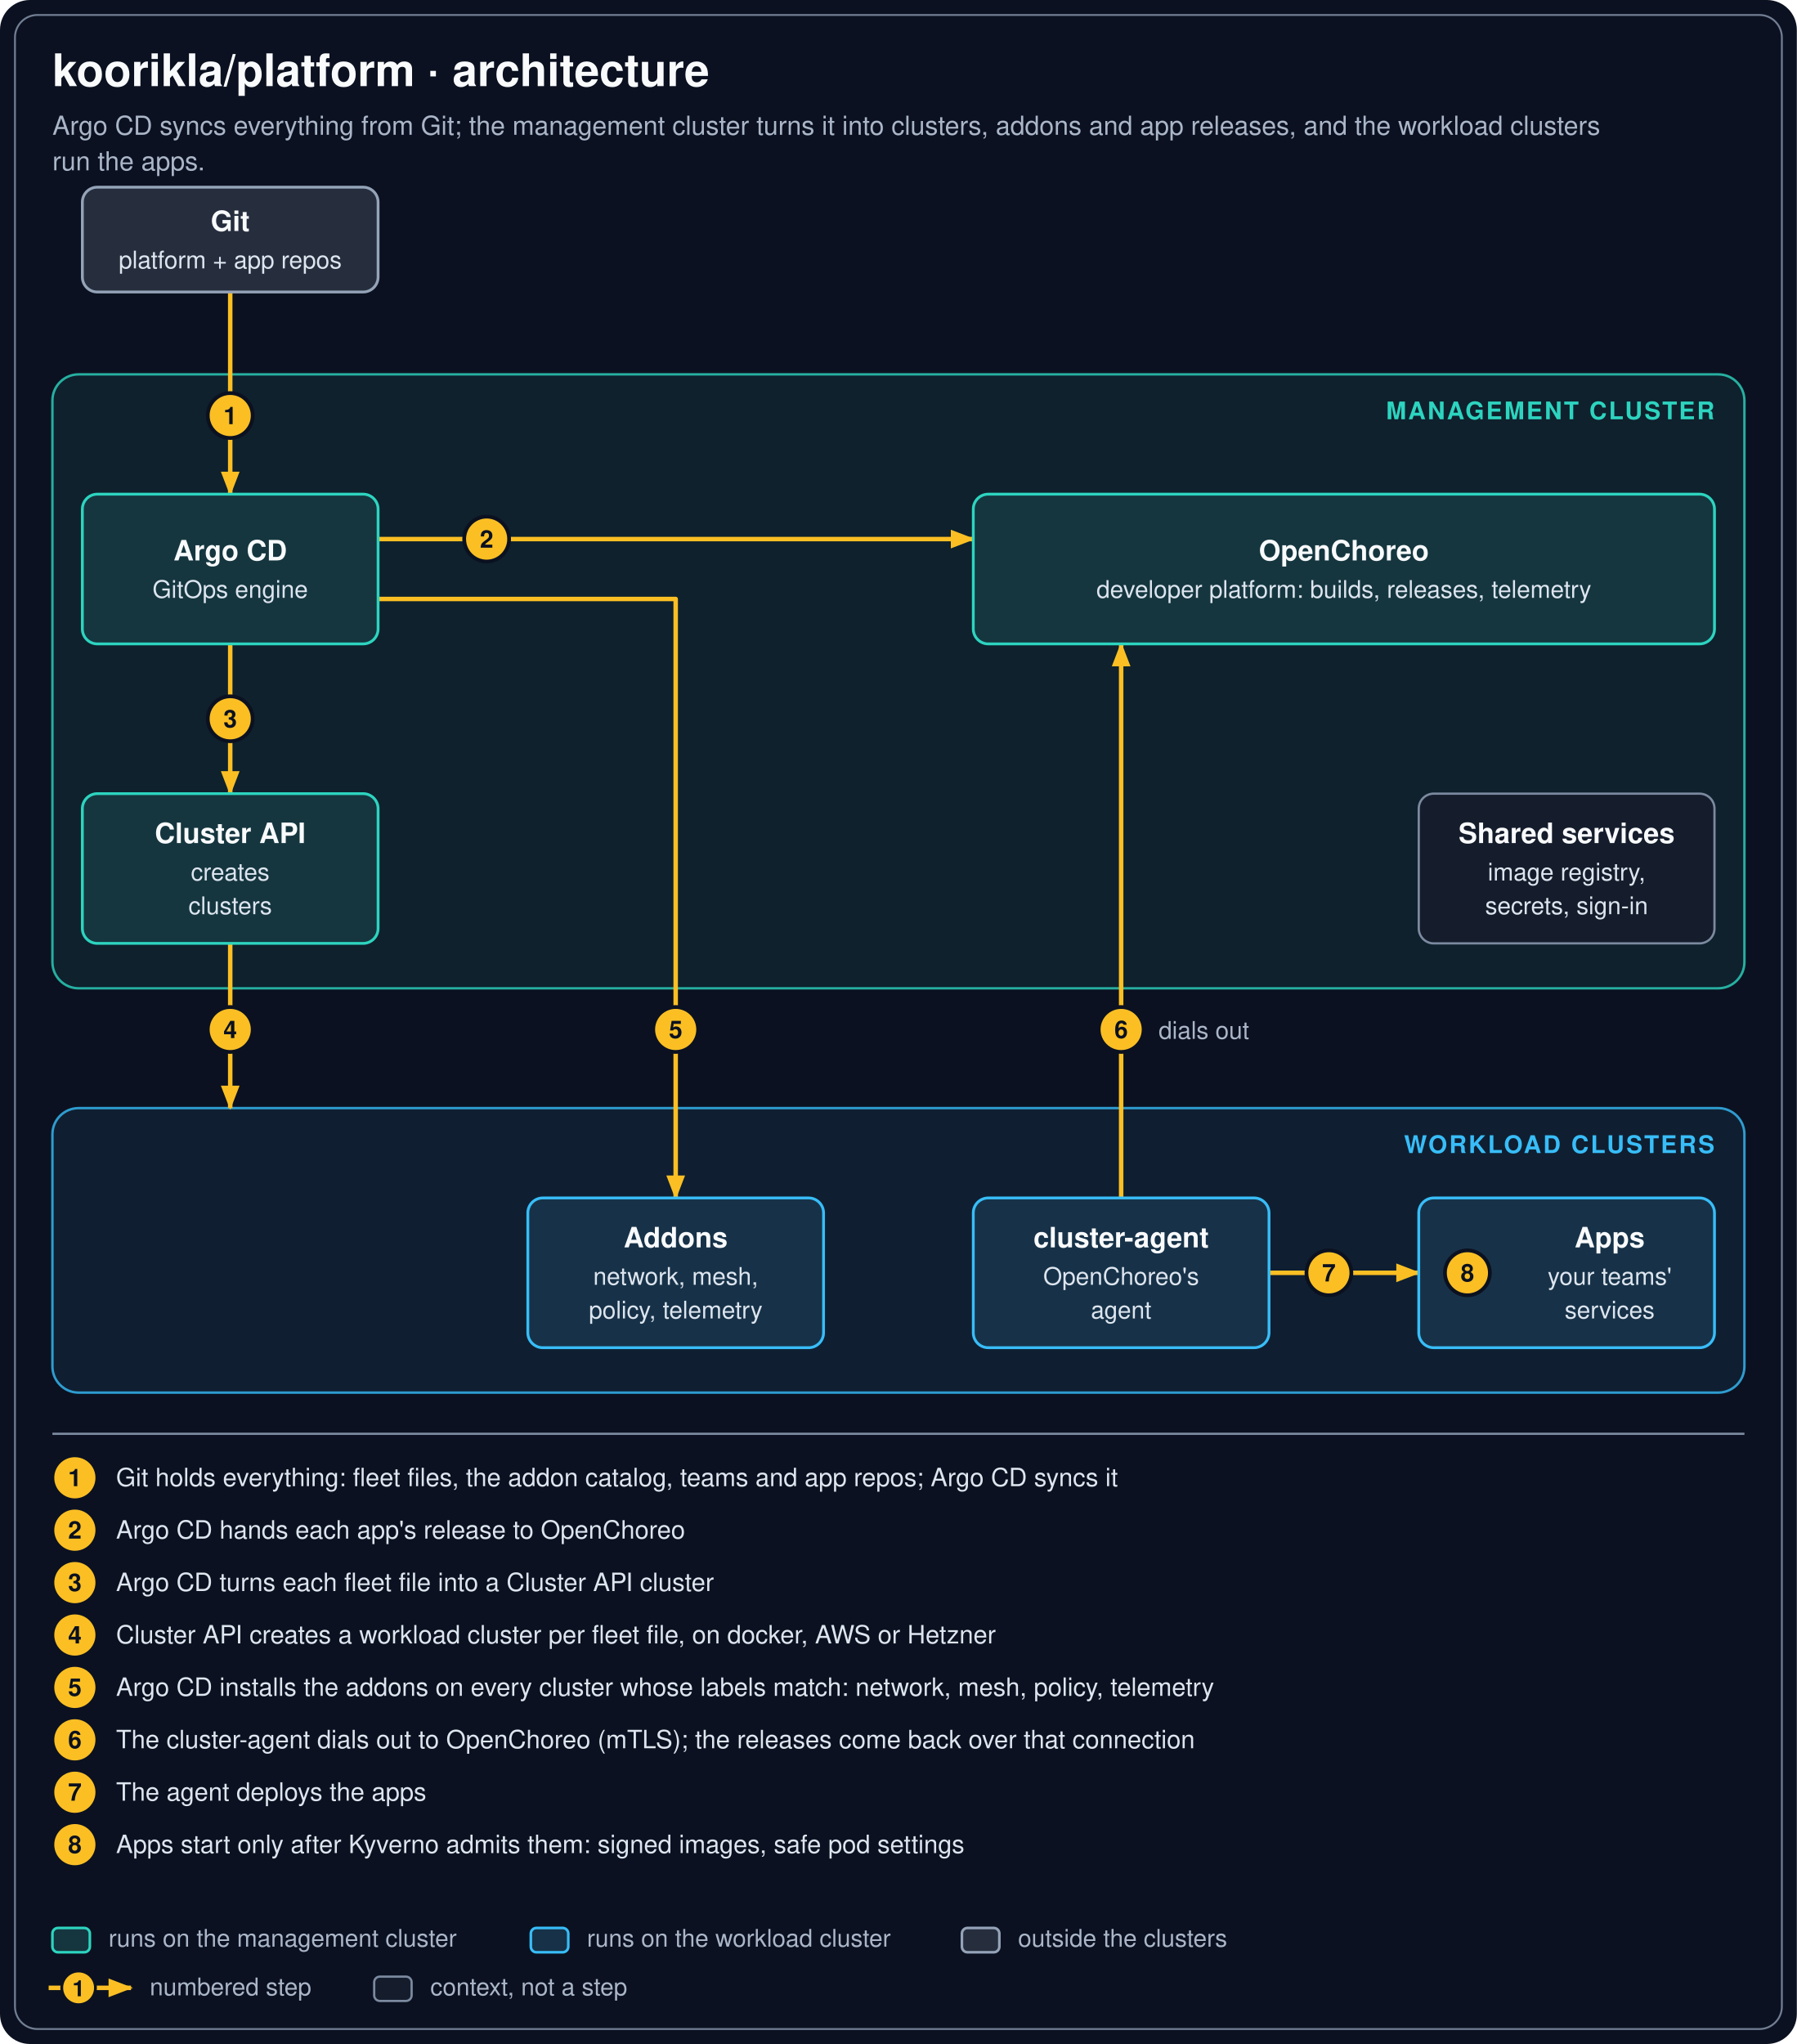
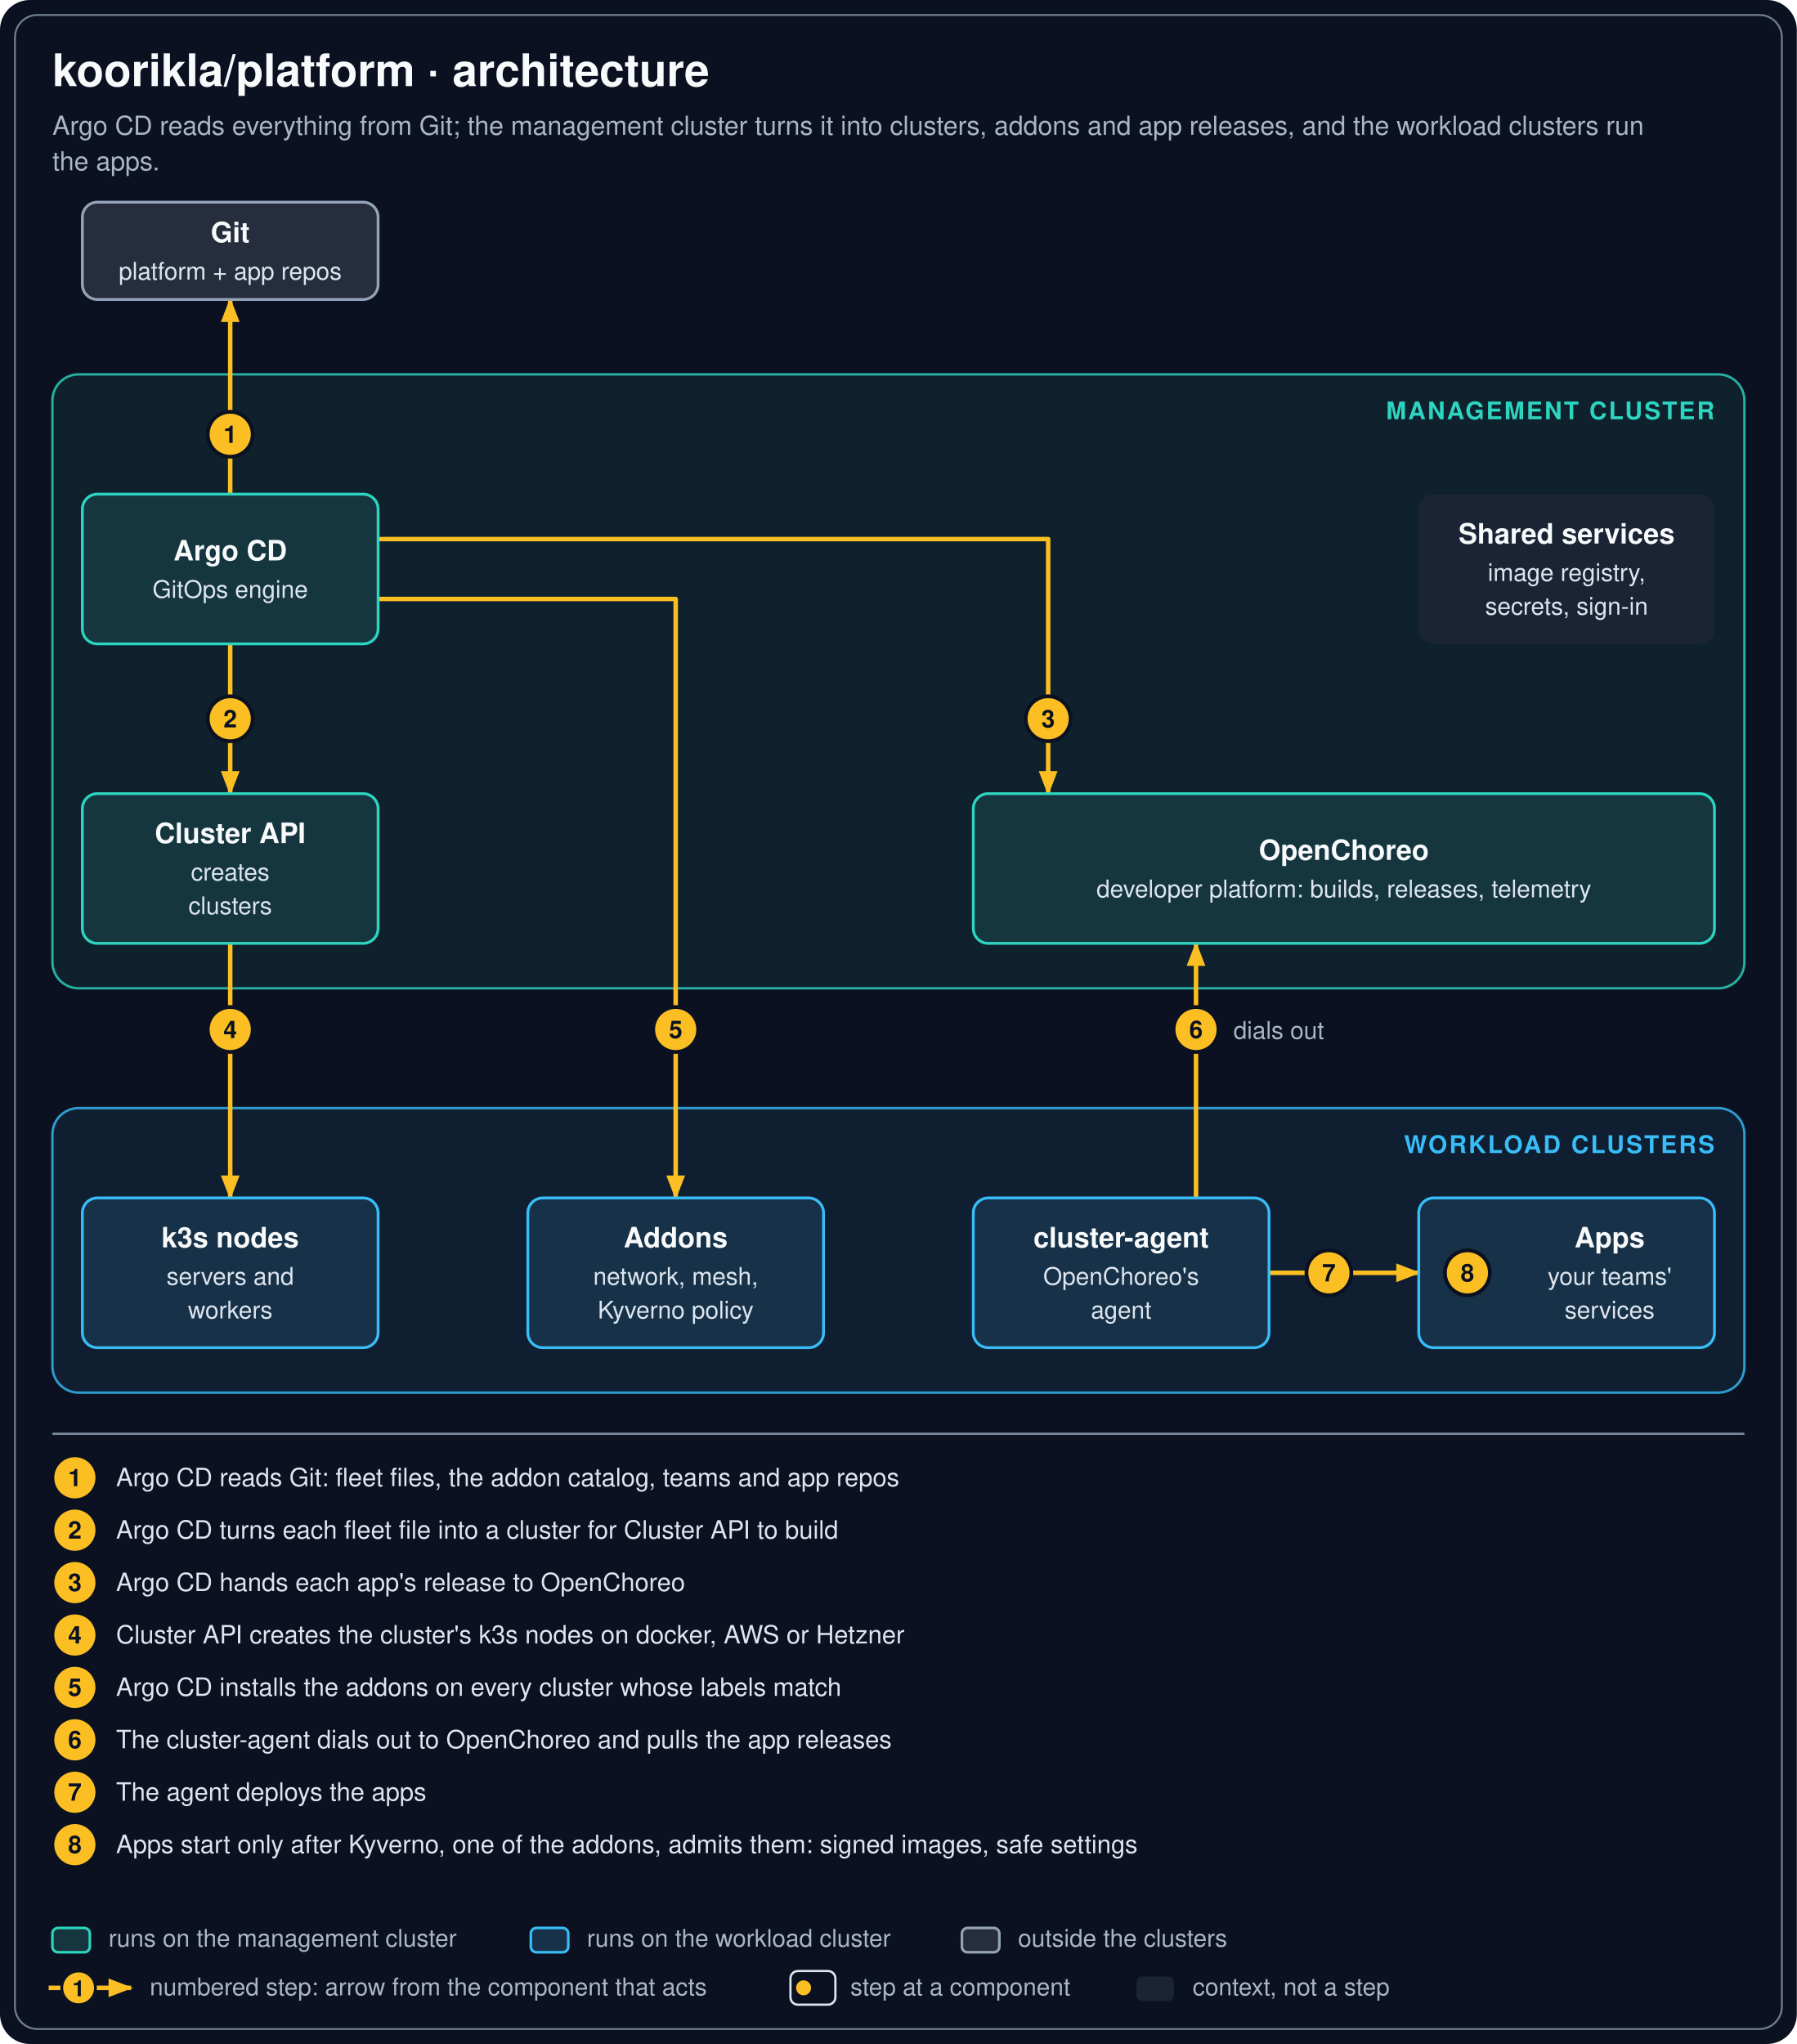
<svg xmlns="http://www.w3.org/2000/svg" width="960" height="1092" viewBox="0 0 960 1092" role="img" aria-label="koorikla/platform · architecture">
  <style>.s{font-family:'Segoe UI','Helvetica Neue',Helvetica,Arial,'Liberation Sans',sans-serif}.m{font-family:'JetBrains Mono',SFMono-Regular,Menlo,Consolas,'Liberation Mono',monospace}.fx{fill:none;stroke-width:3.4;stroke-linecap:round;stroke-dasharray:4 10;opacity:0;animation:fxdash .9s linear infinite,fxseq 10.20s linear infinite both}@keyframes fxdash{to{stroke-dashoffset:-14}}@keyframes fxseq{0%{opacity:0}3%{opacity:1}25.9%{opacity:1}30.9%{opacity:0}100%{opacity:0}}@media (prefers-reduced-motion:reduce){.fx{animation:none;opacity:0}}</style>
  <defs>
    <marker id="ahfbbf24" markerWidth="13" markerHeight="10" refX="12" refY="5" orient="auto" markerUnits="userSpaceOnUse">
      <path d="M0,0 L13,5 L0,10 z" fill="#fbbf24" />
    </marker>
    <marker id="asfbbf24" markerWidth="13" markerHeight="10" refX="1" refY="5" orient="auto" markerUnits="userSpaceOnUse">
      <path d="M13,0 L0,5 L13,10 z" fill="#fbbf24" />
    </marker>
  </defs>
  <rect width="960" height="1092" rx="16" fill="#0b1120" />
  <rect x="8" y="8" width="944" height="1076" rx="12" fill="none" stroke="#8b9ab0" stroke-opacity=".8" />
  <rect x="28" y="200" width="904" height="328" rx="14" fill="#0e212d" stroke="#2dd4bf" stroke-opacity=".8" stroke-width="1.3" />
  <text class="s" x="916.0" y="224.0" font-size="13" fill="#2dd4bf" font-weight="700" text-anchor="end" letter-spacing="1.0">MANAGEMENT CLUSTER</text>
  <rect x="28" y="592" width="904" height="152" rx="14" fill="#0f1f31" stroke="#38bdf8" stroke-opacity=".8" stroke-width="1.3" />
  <text class="s" x="916.0" y="616.0" font-size="13" fill="#38bdf8" font-weight="700" text-anchor="end" letter-spacing="1.0">WORKLOAD CLUSTERS</text>
-   <path d="M 123.0 156.0 L 123.0 264.0" fill="none" stroke="#fbbf24" stroke-width="2.4" stroke-linejoin="round" marker-end="url(#ahfbbf24)" />
-   <path d="M 202.0 288.0 L 520.0 288.0" fill="none" stroke="#fbbf24" stroke-width="2.4" stroke-linejoin="round" marker-end="url(#ahfbbf24)" />
+   <path d="M 123.0 264.0 L 123.0 160.0" fill="none" stroke="#fbbf24" stroke-width="2.4" stroke-linejoin="round" marker-end="url(#ahfbbf24)" />
  <path d="M 123.0 344.0 L 123.0 424.0" fill="none" stroke="#fbbf24" stroke-width="2.4" stroke-linejoin="round" marker-end="url(#ahfbbf24)" />
-   <path d="M 123.0 504.0 L 123.0 592.0" fill="none" stroke="#fbbf24" stroke-width="2.4" stroke-linejoin="round" marker-end="url(#ahfbbf24)" />
+   <path d="M 202.0 288.0 L 560.0 288.0 L 560.0 424.0" fill="none" stroke="#fbbf24" stroke-width="2.4" stroke-linejoin="round" marker-end="url(#ahfbbf24)" />
+   <path d="M 123.0 504.0 L 123.0 640.0" fill="none" stroke="#fbbf24" stroke-width="2.4" stroke-linejoin="round" marker-end="url(#ahfbbf24)" />
  <path d="M 202.0 320.0 L 361.0 320.0 L 361.0 640.0" fill="none" stroke="#fbbf24" stroke-width="2.4" stroke-linejoin="round" marker-end="url(#ahfbbf24)" />
-   <path d="M 599.0 640.0 L 599.0 344.0" fill="none" stroke="#fbbf24" stroke-width="2.4" stroke-linejoin="round" marker-end="url(#ahfbbf24)" />
+   <path d="M 639.0 640.0 L 639.0 504.0" fill="none" stroke="#fbbf24" stroke-width="2.4" stroke-linejoin="round" marker-end="url(#ahfbbf24)" />
  <path d="M 678.0 680.0 L 758.0 680.0" fill="none" stroke="#fbbf24" stroke-width="2.4" stroke-linejoin="round" marker-end="url(#ahfbbf24)" />
-   <path class="fx" d="M 123.0 156.0 L 123.0 264.0" stroke="#fde5a7" style="animation-delay:0s,0.00s" />
-   <path class="fx" d="M 202.0 288.0 L 520.0 288.0" stroke="#fde5a7" style="animation-delay:0s,1.10s" />
-   <path class="fx" d="M 123.0 344.0 L 123.0 424.0" stroke="#fde5a7" style="animation-delay:0s,2.20s" />
-   <path class="fx" d="M 123.0 504.0 L 123.0 592.0" stroke="#fde5a7" style="animation-delay:0s,3.30s" />
+   <path class="fx" d="M 123.0 264.0 L 123.0 160.0" stroke="#fde5a7" style="animation-delay:0s,0.00s" />
+   <path class="fx" d="M 123.0 344.0 L 123.0 424.0" stroke="#fde5a7" style="animation-delay:0s,1.10s" />
+   <path class="fx" d="M 202.0 288.0 L 560.0 288.0 L 560.0 424.0" stroke="#fde5a7" style="animation-delay:0s,2.20s" />
+   <path class="fx" d="M 123.0 504.0 L 123.0 640.0" stroke="#fde5a7" style="animation-delay:0s,3.30s" />
  <path class="fx" d="M 202.0 320.0 L 361.0 320.0 L 361.0 640.0" stroke="#fde5a7" style="animation-delay:0s,4.40s" />
-   <path class="fx" d="M 599.0 640.0 L 599.0 344.0" stroke="#fde5a7" style="animation-delay:0s,5.50s" />
+   <path class="fx" d="M 639.0 640.0 L 639.0 504.0" stroke="#fde5a7" style="animation-delay:0s,5.50s" />
  <path class="fx" d="M 678.0 680.0 L 758.0 680.0" stroke="#fde5a7" style="animation-delay:0s,6.60s" />
-   <rect x="44" y="100" width="158" height="56" rx="8" fill="#262e3e" stroke="#94a3b8" stroke-width="1.5" />
-   <text class="s" x="123.0" y="123.4" font-size="15" fill="#f8fafc" font-weight="600" text-anchor="middle">Git</text>
-   <text class="s" x="123.0" y="143.4" font-size="13" fill="#dde5ef" text-anchor="middle">platform + app repos</text>
+   <rect x="44" y="108" width="158" height="52" rx="8" fill="#262e3e" stroke="#94a3b8" stroke-width="1.5" />
+   <text class="s" x="123.0" y="129.4" font-size="15" fill="#f8fafc" font-weight="600" text-anchor="middle">Git</text>
+   <text class="s" x="123.0" y="149.4" font-size="13" fill="#dde5ef" text-anchor="middle">platform + app repos</text>
  <rect x="44" y="264" width="158" height="80" rx="8" fill="#15363f" stroke="#2dd4bf" stroke-width="1.5" />
  <text class="s" x="123.0" y="299.4" font-size="15" fill="#f8fafc" font-weight="600" text-anchor="middle">Argo CD</text>
  <text class="s" x="123.0" y="319.4" font-size="13" fill="#dde5ef" text-anchor="middle">GitOps engine</text>
-   <rect x="520" y="264" width="396" height="80" rx="8" fill="#15363f" stroke="#2dd4bf" stroke-width="1.5" />
-   <text class="s" x="718.0" y="299.4" font-size="15" fill="#f8fafc" font-weight="600" text-anchor="middle">OpenChoreo</text>
-   <text class="s" x="718.0" y="319.4" font-size="13" fill="#dde5ef" text-anchor="middle">developer platform: builds, releases, telemetry</text>
+   <rect x="758" y="264" width="158" height="80" rx="8" fill="#1b2434" stroke="none" stroke-width="0" />
+   <text class="s" x="837.0" y="290.4" font-size="15" fill="#f8fafc" font-weight="600" text-anchor="middle">Shared services</text>
+   <text class="s" x="837.0" y="310.4" font-size="13" fill="#dde5ef" text-anchor="middle">image registry,</text>
+   <text class="s" x="837.0" y="328.4" font-size="13" fill="#dde5ef" text-anchor="middle">secrets, sign-in</text>
  <rect x="44" y="424" width="158" height="80" rx="8" fill="#15363f" stroke="#2dd4bf" stroke-width="1.5" />
  <text class="s" x="123.0" y="450.4" font-size="15" fill="#f8fafc" font-weight="600" text-anchor="middle">Cluster API</text>
  <text class="s" x="123.0" y="470.4" font-size="13" fill="#dde5ef" text-anchor="middle">creates</text>
  <text class="s" x="123.0" y="488.4" font-size="13" fill="#dde5ef" text-anchor="middle">clusters</text>
-   <rect x="758" y="424" width="158" height="80" rx="8" fill="#151d2c" stroke="#7c8aa0" stroke-width="1.2" />
-   <text class="s" x="837.0" y="450.4" font-size="15" fill="#f8fafc" font-weight="600" text-anchor="middle">Shared services</text>
-   <text class="s" x="837.0" y="470.4" font-size="13" fill="#dde5ef" text-anchor="middle">image registry,</text>
-   <text class="s" x="837.0" y="488.4" font-size="13" fill="#dde5ef" text-anchor="middle">secrets, sign-in</text>
+   <rect x="520" y="424" width="396" height="80" rx="8" fill="#15363f" stroke="#2dd4bf" stroke-width="1.5" />
+   <text class="s" x="718.0" y="459.4" font-size="15" fill="#f8fafc" font-weight="600" text-anchor="middle">OpenChoreo</text>
+   <text class="s" x="718.0" y="479.4" font-size="13" fill="#dde5ef" text-anchor="middle">developer platform: builds, releases, telemetry</text>
+   <rect x="44" y="640" width="158" height="80" rx="8" fill="#173248" stroke="#38bdf8" stroke-width="1.5" />
+   <text class="s" x="123.0" y="666.4" font-size="15" fill="#f8fafc" font-weight="600" text-anchor="middle">k3s nodes</text>
+   <text class="s" x="123.0" y="686.4" font-size="13" fill="#dde5ef" text-anchor="middle">servers and</text>
+   <text class="s" x="123.0" y="704.4" font-size="13" fill="#dde5ef" text-anchor="middle">workers</text>
  <rect x="282" y="640" width="158" height="80" rx="8" fill="#173248" stroke="#38bdf8" stroke-width="1.5" />
  <text class="s" x="361.0" y="666.4" font-size="15" fill="#f8fafc" font-weight="600" text-anchor="middle">Addons</text>
  <text class="s" x="361.0" y="686.4" font-size="13" fill="#dde5ef" text-anchor="middle">network, mesh,</text>
-   <text class="s" x="361.0" y="704.4" font-size="13" fill="#dde5ef" text-anchor="middle">policy, telemetry</text>
+   <text class="s" x="361.0" y="704.4" font-size="13" fill="#dde5ef" text-anchor="middle">Kyverno policy</text>
  <rect x="520" y="640" width="158" height="80" rx="8" fill="#173248" stroke="#38bdf8" stroke-width="1.5" />
  <text class="s" x="599.0" y="666.4" font-size="15" fill="#f8fafc" font-weight="600" text-anchor="middle">cluster-agent</text>
  <text class="s" x="599.0" y="686.4" font-size="13" fill="#dde5ef" text-anchor="middle">OpenChoreo's</text>
  <text class="s" x="599.0" y="704.4" font-size="13" fill="#dde5ef" text-anchor="middle">agent</text>
  <rect x="758" y="640" width="158" height="80" rx="8" fill="#173248" stroke="#38bdf8" stroke-width="1.5" />
  <text class="s" x="860.0" y="666.4" font-size="15" fill="#f8fafc" font-weight="600" text-anchor="middle">Apps</text>
  <text class="s" x="860.0" y="686.4" font-size="13" fill="#dde5ef" text-anchor="middle">your teams'</text>
  <text class="s" x="860.0" y="704.4" font-size="13" fill="#dde5ef" text-anchor="middle">services</text>
  <text class="s" x="28.0" y="46.0" font-size="24" fill="#f8fafc" font-weight="700">koorikla/platform · architecture</text>
-   <text class="s" x="28.0" y="72.0" font-size="14" fill="#aab6c8">Argo CD syncs everything from Git; the management cluster turns it into clusters, addons and app releases, and the workload clusters</text>
-   <text class="s" x="28.0" y="91.0" font-size="14" fill="#aab6c8">run the apps.</text>
+   <text class="s" x="28.0" y="72.0" font-size="14" fill="#aab6c8">Argo CD reads everything from Git; the management cluster turns it into clusters, addons and app releases, and the workload clusters run</text>
+   <text class="s" x="28.0" y="91.0" font-size="14" fill="#aab6c8">the apps.</text>
  <circle cx="784.0" cy="680.0" r="12" fill="#fbbf24" stroke="#0b1120" stroke-width="2" />
  <text class="s" x="784.0" y="684.6" font-size="13" font-weight="700" fill="#0b1120" text-anchor="middle">8</text>
-   <circle cx="123.0" cy="222.0" r="12" fill="#fbbf24" stroke="#0b1120" stroke-width="2" />
-   <text class="s" x="123.0" y="226.6" font-size="13" font-weight="700" fill="#0b1120" text-anchor="middle">1</text>
-   <circle cx="260.0" cy="288.0" r="12" fill="#fbbf24" stroke="#0b1120" stroke-width="2" />
-   <text class="s" x="260.0" y="292.6" font-size="13" font-weight="700" fill="#0b1120" text-anchor="middle">2</text>
+   <circle cx="123.0" cy="232.0" r="12" fill="#fbbf24" stroke="#0b1120" stroke-width="2" />
+   <text class="s" x="123.0" y="236.6" font-size="13" font-weight="700" fill="#0b1120" text-anchor="middle">1</text>
  <circle cx="123.0" cy="384.0" r="12" fill="#fbbf24" stroke="#0b1120" stroke-width="2" />
-   <text class="s" x="123.0" y="388.6" font-size="13" font-weight="700" fill="#0b1120" text-anchor="middle">3</text>
+   <text class="s" x="123.0" y="388.6" font-size="13" font-weight="700" fill="#0b1120" text-anchor="middle">2</text>
+   <circle cx="560.0" cy="384.0" r="12" fill="#fbbf24" stroke="#0b1120" stroke-width="2" />
+   <text class="s" x="560.0" y="388.6" font-size="13" font-weight="700" fill="#0b1120" text-anchor="middle">3</text>
  <circle cx="123.0" cy="550.0" r="12" fill="#fbbf24" stroke="#0b1120" stroke-width="2" />
  <text class="s" x="123.0" y="554.6" font-size="13" font-weight="700" fill="#0b1120" text-anchor="middle">4</text>
  <circle cx="361.0" cy="550.0" r="12" fill="#fbbf24" stroke="#0b1120" stroke-width="2" />
  <text class="s" x="361.0" y="554.6" font-size="13" font-weight="700" fill="#0b1120" text-anchor="middle">5</text>
-   <rect x="615.0" y="541.0" width="59.3" height="20.0" rx="3" fill="#0b1120" />
-   <text class="s" x="619.0" y="555.0" font-size="13" fill="#aab6c8">dials out</text>
-   <circle cx="599.0" cy="550.0" r="12" fill="#fbbf24" stroke="#0b1120" stroke-width="2" />
-   <text class="s" x="599.0" y="554.6" font-size="13" font-weight="700" fill="#0b1120" text-anchor="middle">6</text>
+   <rect x="655.0" y="541.0" width="59.3" height="20.0" rx="3" fill="#0b1120" />
+   <text class="s" x="659.0" y="555.0" font-size="13" fill="#aab6c8">dials out</text>
+   <circle cx="639.0" cy="550.0" r="12" fill="#fbbf24" stroke="#0b1120" stroke-width="2" />
+   <text class="s" x="639.0" y="554.6" font-size="13" font-weight="700" fill="#0b1120" text-anchor="middle">6</text>
  <circle cx="710.0" cy="680.0" r="12" fill="#fbbf24" stroke="#0b1120" stroke-width="2" />
  <text class="s" x="710.0" y="684.6" font-size="13" font-weight="700" fill="#0b1120" text-anchor="middle">7</text>
  <line x1="28" y1="766" x2="932" y2="766" stroke="#7c8aa0" stroke-width="1.2" />
  <circle cx="40" cy="789.5" r="11" fill="#fbbf24" />
  <text class="s" x="40" y="794" font-size="13" font-weight="700" fill="#0b1120" text-anchor="middle">1</text>
-   <text class="s" x="62.0" y="794.0" font-size="13.5" fill="#dde5ef">Git holds everything: fleet files, the addon catalog, teams and app repos; Argo CD syncs it</text>
+   <text class="s" x="62.0" y="794.0" font-size="13.5" fill="#dde5ef">Argo CD reads Git: fleet files, the addon catalog, teams and app repos</text>
  <circle cx="40" cy="817.5" r="11" fill="#fbbf24" />
  <text class="s" x="40" y="822" font-size="13" font-weight="700" fill="#0b1120" text-anchor="middle">2</text>
-   <text class="s" x="62.0" y="822.0" font-size="13.5" fill="#dde5ef">Argo CD hands each app's release to OpenChoreo</text>
+   <text class="s" x="62.0" y="822.0" font-size="13.5" fill="#dde5ef">Argo CD turns each fleet file into a cluster for Cluster API to build</text>
  <circle cx="40" cy="845.5" r="11" fill="#fbbf24" />
  <text class="s" x="40" y="850" font-size="13" font-weight="700" fill="#0b1120" text-anchor="middle">3</text>
-   <text class="s" x="62.0" y="850.0" font-size="13.5" fill="#dde5ef">Argo CD turns each fleet file into a Cluster API cluster</text>
+   <text class="s" x="62.0" y="850.0" font-size="13.5" fill="#dde5ef">Argo CD hands each app's release to OpenChoreo</text>
  <circle cx="40" cy="873.5" r="11" fill="#fbbf24" />
  <text class="s" x="40" y="878" font-size="13" font-weight="700" fill="#0b1120" text-anchor="middle">4</text>
-   <text class="s" x="62.0" y="878.0" font-size="13.5" fill="#dde5ef">Cluster API creates a workload cluster per fleet file, on docker, AWS or Hetzner</text>
+   <text class="s" x="62.0" y="878.0" font-size="13.5" fill="#dde5ef">Cluster API creates the cluster's k3s nodes on docker, AWS or Hetzner</text>
  <circle cx="40" cy="901.5" r="11" fill="#fbbf24" />
  <text class="s" x="40" y="906" font-size="13" font-weight="700" fill="#0b1120" text-anchor="middle">5</text>
-   <text class="s" x="62.0" y="906.0" font-size="13.5" fill="#dde5ef">Argo CD installs the addons on every cluster whose labels match: network, mesh, policy, telemetry</text>
+   <text class="s" x="62.0" y="906.0" font-size="13.5" fill="#dde5ef">Argo CD installs the addons on every cluster whose labels match</text>
  <circle cx="40" cy="929.5" r="11" fill="#fbbf24" />
  <text class="s" x="40" y="934" font-size="13" font-weight="700" fill="#0b1120" text-anchor="middle">6</text>
-   <text class="s" x="62.0" y="934.0" font-size="13.5" fill="#dde5ef">The cluster-agent dials out to OpenChoreo (mTLS); the releases come back over that connection</text>
+   <text class="s" x="62.0" y="934.0" font-size="13.5" fill="#dde5ef">The cluster-agent dials out to OpenChoreo and pulls the app releases</text>
  <circle cx="40" cy="957.5" r="11" fill="#fbbf24" />
  <text class="s" x="40" y="962" font-size="13" font-weight="700" fill="#0b1120" text-anchor="middle">7</text>
  <text class="s" x="62.0" y="962.0" font-size="13.5" fill="#dde5ef">The agent deploys the apps</text>
  <circle cx="40" cy="985.5" r="11" fill="#fbbf24" />
  <text class="s" x="40" y="990" font-size="13" font-weight="700" fill="#0b1120" text-anchor="middle">8</text>
-   <text class="s" x="62.0" y="990.0" font-size="13.5" fill="#dde5ef">Apps start only after Kyverno admits them: signed images, safe pod settings</text>
+   <text class="s" x="62.0" y="990.0" font-size="13.5" fill="#dde5ef">Apps start only after Kyverno, one of the addons, admits them: signed images, safe settings</text>
  <rect x="28" y="1030" width="20" height="13" rx="3" fill="#15363f" stroke="#2dd4bf" stroke-width="1.4" />
  <text class="s" x="58.0" y="1040.0" font-size="13" fill="#aab6c8">runs on the management cluster</text>
  <rect x="283.605" y="1030" width="20" height="13" rx="3" fill="#173248" stroke="#38bdf8" stroke-width="1.4" />
  <text class="s" x="313.6" y="1040.0" font-size="13" fill="#aab6c8">runs on the workload cluster</text>
  <rect x="513.924" y="1030" width="20" height="13" rx="3" fill="#262e3e" stroke="#94a3b8" stroke-width="1.4" />
  <text class="s" x="543.9" y="1040.0" font-size="13" fill="#aab6c8">outside the clusters</text>
  <path d="M 26 1062 L 70 1062" stroke="#fbbf24" stroke-width="2.4" marker-end="url(#ahfbbf24)" />
  <circle cx="42" cy="1062" r="9" fill="#fbbf24" stroke="#0b1120" stroke-width="1.5" />
  <text class="s" x="42" y="1066.5" font-size="12" font-weight="700" fill="#0b1120" text-anchor="middle">1</text>
-   <text class="s" x="80.0" y="1066.0" font-size="13" fill="#aab6c8">numbered step</text>
-   <rect x="199.913" y="1056" width="20" height="13" rx="3" fill="#151d2c" stroke="#7c8aa0" stroke-width="1.2" />
-   <text class="s" x="229.9" y="1066.0" font-size="13" fill="#aab6c8">context, not a step</text>
+   <text class="s" x="80.0" y="1066.0" font-size="13" fill="#aab6c8">numbered step: arrow from the component that acts</text>
+   <rect x="422.32" y="1053" width="24" height="18" rx="4" fill="none" stroke="#dde5ef" stroke-width="1.2" />
+   <circle cx="429.32" cy="1062" r="4" fill="#fbbf24" />
+   <text class="s" x="454.3" y="1066.0" font-size="13" fill="#aab6c8">step at a component</text>
+   <rect x="607.18" y="1056" width="20" height="13" rx="3" fill="#1b2434" />
+   <text class="s" x="637.2" y="1066.0" font-size="13" fill="#aab6c8">context, not a step</text>
</svg>
